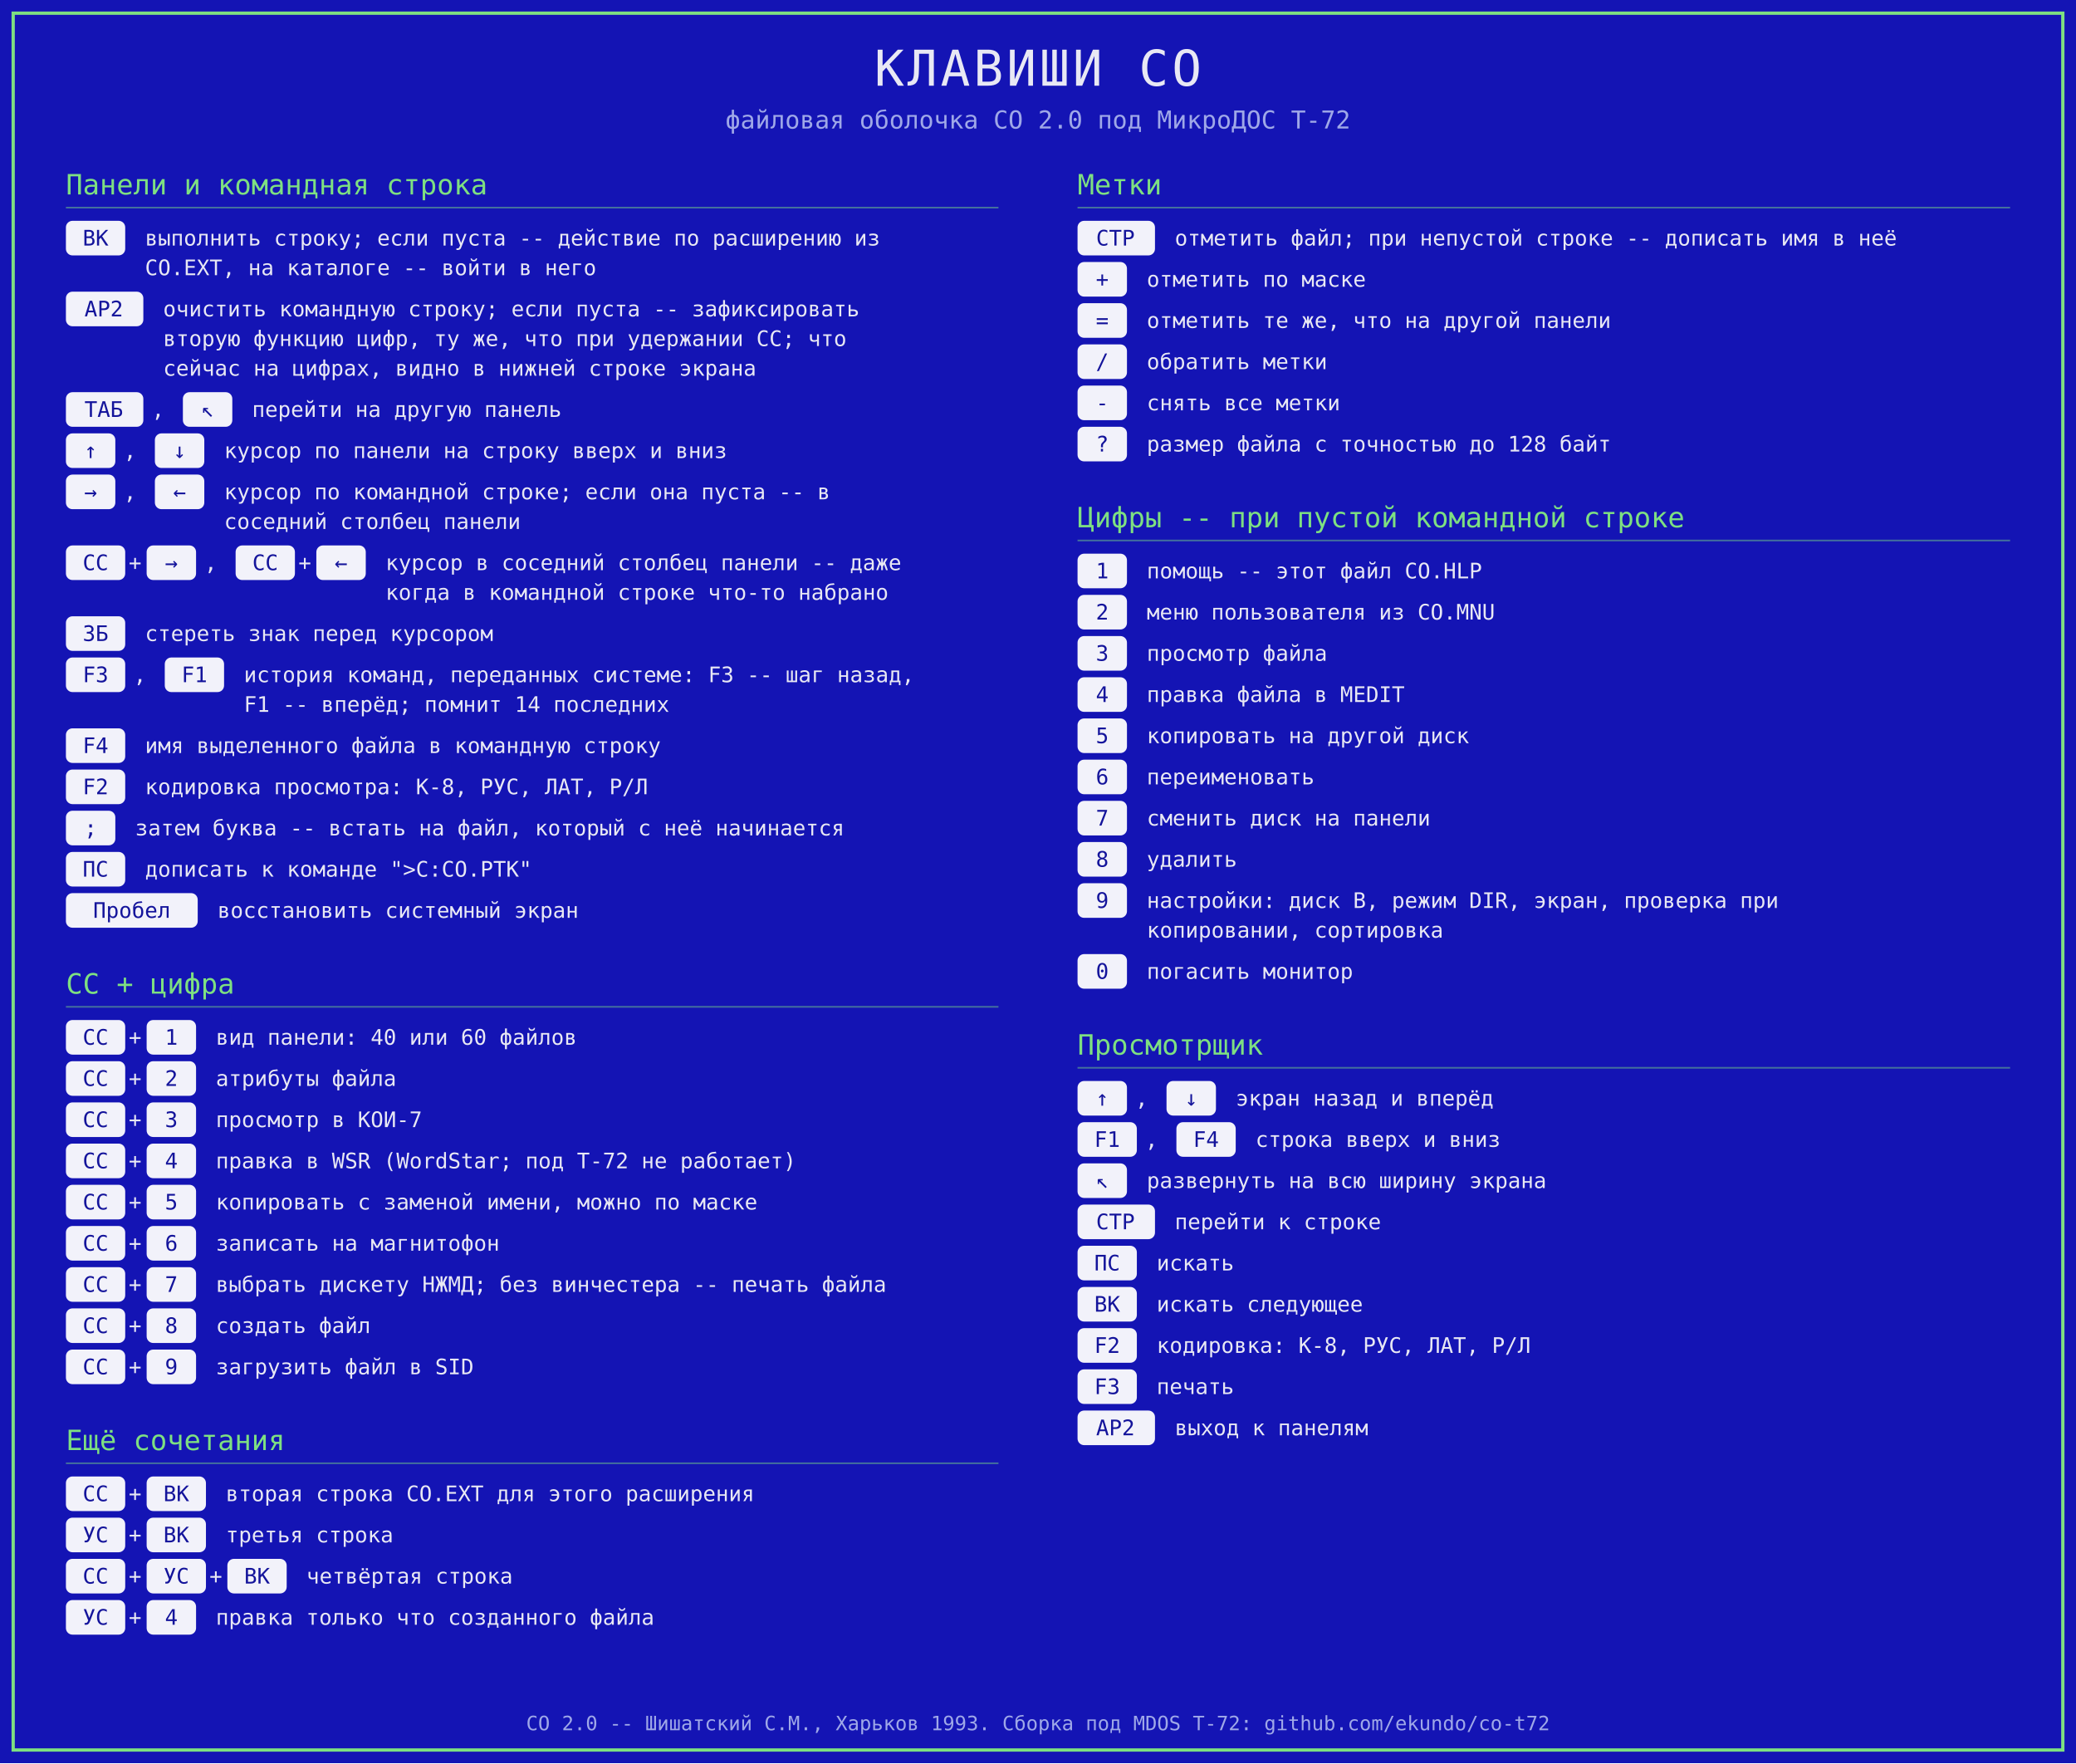
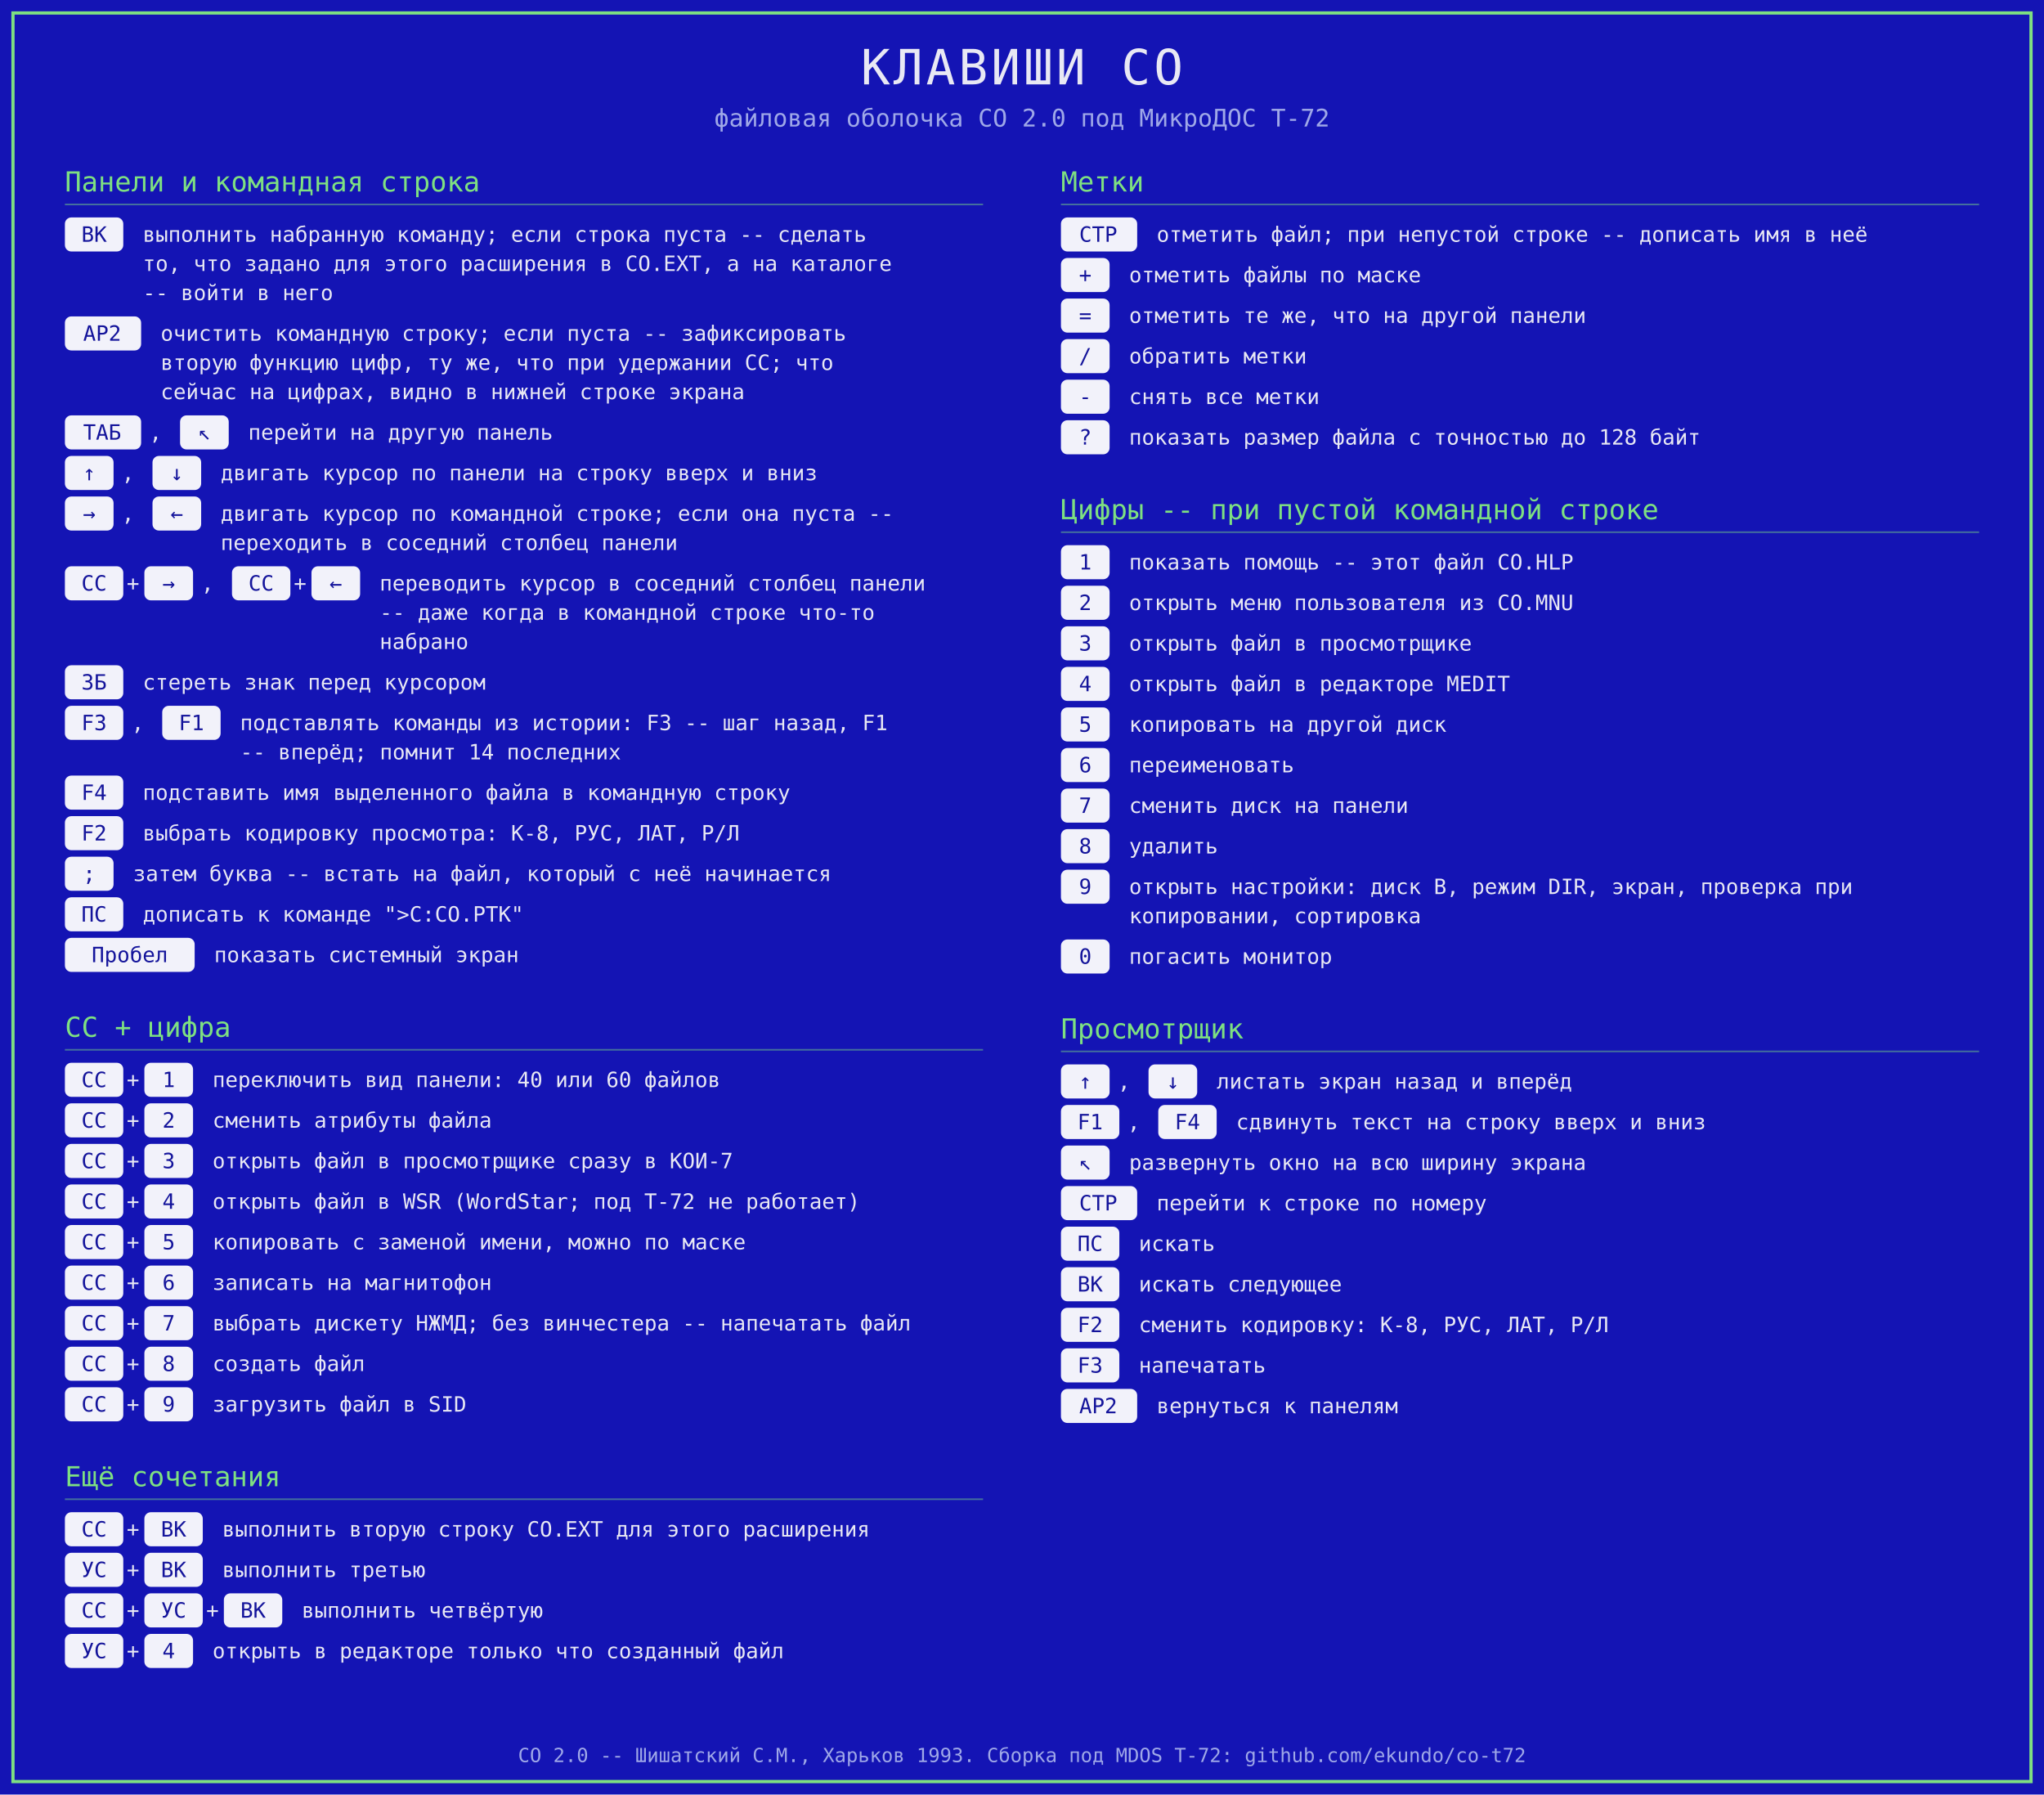
- <svg xmlns="http://www.w3.org/2000/svg" viewBox="0 0 1260 1070" width="1260" height="1070" font-family="Menlo, Consolas, &quot;DejaVu Sans Mono&quot;, monospace">
-   <rect width="1260" height="1070" fill="#1414b4" />
-   <rect x="8" y="8" width="1244" height="1054" fill="none" stroke="#7ee081" stroke-width="2" />
+ <svg xmlns="http://www.w3.org/2000/svg" viewBox="0 0 1260 1106" width="1260" height="1106" font-family="Menlo, Consolas, &quot;DejaVu Sans Mono&quot;, monospace">
+   <rect width="1260" height="1106" fill="#1414b4" />
+   <rect x="8" y="8" width="1244" height="1090" fill="none" stroke="#7ee081" stroke-width="2" />
  <text x="630" y="52" fill="#e8e8f4" font-size="30" text-anchor="middle" letter-spacing="2">КЛАВИШИ CO</text>
  <text x="630" y="78" fill="#9fa8e8" font-size="15" text-anchor="middle">файловая оболочка CO 2.0 под МикроДОС T-72</text>
  <text x="40" y="118" fill="#7ee081" font-size="17">Панели и командная строка</text>
  <line x1="40" y1="126" x2="606" y2="126" stroke="#7ee081" stroke-width="1" opacity="0.45" />
  <rect x="40" y="134" width="36" height="21" rx="4" fill="#f2f2fa" />
  <text x="58" y="149" fill="#14149b" font-size="13" text-anchor="middle">ВК</text>
-   <text x="88" y="149" fill="#e8e8f4" font-size="13">выполнить строку; если пуста -- действие по расширению из</text>
-   <text x="88" y="167" fill="#e8e8f4" font-size="13">CO.EXT, на каталоге -- войти в него</text>
-   <rect x="40" y="177" width="47" height="21" rx="4" fill="#f2f2fa" />
-   <text x="63" y="192" fill="#14149b" font-size="13" text-anchor="middle">АР2</text>
-   <text x="99" y="192" fill="#e8e8f4" font-size="13">очистить командную строку; если пуста -- зафиксировать</text>
-   <text x="99" y="210" fill="#e8e8f4" font-size="13">вторую функцию цифр, ту же, что при удержании СС; что</text>
-   <text x="99" y="228" fill="#e8e8f4" font-size="13">сейчас на цифрах, видно в нижней строке экрана</text>
-   <rect x="40" y="238" width="47" height="21" rx="4" fill="#f2f2fa" />
-   <text x="63" y="253" fill="#14149b" font-size="13" text-anchor="middle">ТАБ</text>
-   <text x="92" y="253" fill="#e8e8f4" font-size="13">,</text>
-   <rect x="111" y="238" width="30" height="21" rx="4" fill="#f2f2fa" />
-   <text x="126" y="253" fill="#14149b" font-size="13" text-anchor="middle">↖</text>
-   <text x="153" y="253" fill="#e8e8f4" font-size="13">перейти на другую панель</text>
-   <rect x="40" y="263" width="30" height="21" rx="4" fill="#f2f2fa" />
-   <text x="55" y="278" fill="#14149b" font-size="13" text-anchor="middle">↑</text>
-   <text x="75" y="278" fill="#e8e8f4" font-size="13">,</text>
-   <rect x="94" y="263" width="30" height="21" rx="4" fill="#f2f2fa" />
-   <text x="109" y="278" fill="#14149b" font-size="13" text-anchor="middle">↓</text>
-   <text x="136" y="278" fill="#e8e8f4" font-size="13">курсор по панели на строку вверх и вниз</text>
-   <rect x="40" y="288" width="30" height="21" rx="4" fill="#f2f2fa" />
-   <text x="55" y="303" fill="#14149b" font-size="13" text-anchor="middle">→</text>
-   <text x="75" y="303" fill="#e8e8f4" font-size="13">,</text>
-   <rect x="94" y="288" width="30" height="21" rx="4" fill="#f2f2fa" />
-   <text x="109" y="303" fill="#14149b" font-size="13" text-anchor="middle">←</text>
-   <text x="136" y="303" fill="#e8e8f4" font-size="13">курсор по командной строке; если она пуста -- в</text>
-   <text x="136" y="321" fill="#e8e8f4" font-size="13">соседний столбец панели</text>
-   <rect x="40" y="331" width="36" height="21" rx="4" fill="#f2f2fa" />
-   <text x="58" y="346" fill="#14149b" font-size="13" text-anchor="middle">СС</text>
-   <text x="82" y="346" fill="#e8e8f4" font-size="13" text-anchor="middle">+</text>
-   <rect x="89" y="331" width="30" height="21" rx="4" fill="#f2f2fa" />
-   <text x="104" y="346" fill="#14149b" font-size="13" text-anchor="middle">→</text>
-   <text x="124" y="346" fill="#e8e8f4" font-size="13">,</text>
-   <rect x="143" y="331" width="36" height="21" rx="4" fill="#f2f2fa" />
-   <text x="161" y="346" fill="#14149b" font-size="13" text-anchor="middle">СС</text>
-   <text x="185" y="346" fill="#e8e8f4" font-size="13" text-anchor="middle">+</text>
-   <rect x="192" y="331" width="30" height="21" rx="4" fill="#f2f2fa" />
-   <text x="207" y="346" fill="#14149b" font-size="13" text-anchor="middle">←</text>
-   <text x="234" y="346" fill="#e8e8f4" font-size="13">курсор в соседний столбец панели -- даже</text>
-   <text x="234" y="364" fill="#e8e8f4" font-size="13">когда в командной строке что-то набрано</text>
-   <rect x="40" y="374" width="36" height="21" rx="4" fill="#f2f2fa" />
-   <text x="58" y="389" fill="#14149b" font-size="13" text-anchor="middle">ЗБ</text>
-   <text x="88" y="389" fill="#e8e8f4" font-size="13">стереть знак перед курсором</text>
-   <rect x="40" y="399" width="36" height="21" rx="4" fill="#f2f2fa" />
-   <text x="58" y="414" fill="#14149b" font-size="13" text-anchor="middle">F3</text>
-   <text x="81" y="414" fill="#e8e8f4" font-size="13">,</text>
-   <rect x="100" y="399" width="36" height="21" rx="4" fill="#f2f2fa" />
-   <text x="118" y="414" fill="#14149b" font-size="13" text-anchor="middle">F1</text>
-   <text x="148" y="414" fill="#e8e8f4" font-size="13">история команд, переданных системе: F3 -- шаг назад,</text>
-   <text x="148" y="432" fill="#e8e8f4" font-size="13">F1 -- вперёд; помнит 14 последних</text>
-   <rect x="40" y="442" width="36" height="21" rx="4" fill="#f2f2fa" />
-   <text x="58" y="457" fill="#14149b" font-size="13" text-anchor="middle">F4</text>
-   <text x="88" y="457" fill="#e8e8f4" font-size="13">имя выделенного файла в командную строку</text>
-   <rect x="40" y="467" width="36" height="21" rx="4" fill="#f2f2fa" />
-   <text x="58" y="482" fill="#14149b" font-size="13" text-anchor="middle">F2</text>
-   <text x="88" y="482" fill="#e8e8f4" font-size="13">кодировка просмотра: К-8, РУС, ЛАТ, Р/Л</text>
-   <rect x="40" y="492" width="30" height="21" rx="4" fill="#f2f2fa" />
-   <text x="55" y="507" fill="#14149b" font-size="13" text-anchor="middle">;</text>
-   <text x="82" y="507" fill="#e8e8f4" font-size="13">затем буква -- встать на файл, который с неё начинается</text>
-   <rect x="40" y="517" width="36" height="21" rx="4" fill="#f2f2fa" />
-   <text x="58" y="532" fill="#14149b" font-size="13" text-anchor="middle">ПС</text>
-   <text x="88" y="532" fill="#e8e8f4" font-size="13">дописать к команде "&gt;C:CO.PTK"</text>
-   <rect x="40" y="542" width="80" height="21" rx="4" fill="#f2f2fa" />
-   <text x="80" y="557" fill="#14149b" font-size="13" text-anchor="middle">Пробел</text>
-   <text x="132" y="557" fill="#e8e8f4" font-size="13">восстановить системный экран</text>
-   <text x="40" y="603" fill="#7ee081" font-size="17">СС + цифра</text>
-   <line x1="40" y1="611" x2="606" y2="611" stroke="#7ee081" stroke-width="1" opacity="0.45" />
-   <rect x="40" y="619" width="36" height="21" rx="4" fill="#f2f2fa" />
-   <text x="58" y="634" fill="#14149b" font-size="13" text-anchor="middle">СС</text>
-   <text x="82" y="634" fill="#e8e8f4" font-size="13" text-anchor="middle">+</text>
-   <rect x="89" y="619" width="30" height="21" rx="4" fill="#f2f2fa" />
-   <text x="104" y="634" fill="#14149b" font-size="13" text-anchor="middle">1</text>
-   <text x="131" y="634" fill="#e8e8f4" font-size="13">вид панели: 40 или 60 файлов</text>
-   <rect x="40" y="644" width="36" height="21" rx="4" fill="#f2f2fa" />
-   <text x="58" y="659" fill="#14149b" font-size="13" text-anchor="middle">СС</text>
-   <text x="82" y="659" fill="#e8e8f4" font-size="13" text-anchor="middle">+</text>
-   <rect x="89" y="644" width="30" height="21" rx="4" fill="#f2f2fa" />
-   <text x="104" y="659" fill="#14149b" font-size="13" text-anchor="middle">2</text>
-   <text x="131" y="659" fill="#e8e8f4" font-size="13">атрибуты файла</text>
-   <rect x="40" y="669" width="36" height="21" rx="4" fill="#f2f2fa" />
-   <text x="58" y="684" fill="#14149b" font-size="13" text-anchor="middle">СС</text>
-   <text x="82" y="684" fill="#e8e8f4" font-size="13" text-anchor="middle">+</text>
-   <rect x="89" y="669" width="30" height="21" rx="4" fill="#f2f2fa" />
-   <text x="104" y="684" fill="#14149b" font-size="13" text-anchor="middle">3</text>
-   <text x="131" y="684" fill="#e8e8f4" font-size="13">просмотр в КОИ-7</text>
-   <rect x="40" y="694" width="36" height="21" rx="4" fill="#f2f2fa" />
-   <text x="58" y="709" fill="#14149b" font-size="13" text-anchor="middle">СС</text>
-   <text x="82" y="709" fill="#e8e8f4" font-size="13" text-anchor="middle">+</text>
-   <rect x="89" y="694" width="30" height="21" rx="4" fill="#f2f2fa" />
-   <text x="104" y="709" fill="#14149b" font-size="13" text-anchor="middle">4</text>
-   <text x="131" y="709" fill="#e8e8f4" font-size="13">правка в WSR (WordStar; под T-72 не работает)</text>
-   <rect x="40" y="719" width="36" height="21" rx="4" fill="#f2f2fa" />
-   <text x="58" y="734" fill="#14149b" font-size="13" text-anchor="middle">СС</text>
-   <text x="82" y="734" fill="#e8e8f4" font-size="13" text-anchor="middle">+</text>
-   <rect x="89" y="719" width="30" height="21" rx="4" fill="#f2f2fa" />
-   <text x="104" y="734" fill="#14149b" font-size="13" text-anchor="middle">5</text>
-   <text x="131" y="734" fill="#e8e8f4" font-size="13">копировать с заменой имени, можно по маске</text>
-   <rect x="40" y="744" width="36" height="21" rx="4" fill="#f2f2fa" />
-   <text x="58" y="759" fill="#14149b" font-size="13" text-anchor="middle">СС</text>
-   <text x="82" y="759" fill="#e8e8f4" font-size="13" text-anchor="middle">+</text>
-   <rect x="89" y="744" width="30" height="21" rx="4" fill="#f2f2fa" />
-   <text x="104" y="759" fill="#14149b" font-size="13" text-anchor="middle">6</text>
-   <text x="131" y="759" fill="#e8e8f4" font-size="13">записать на магнитофон</text>
-   <rect x="40" y="769" width="36" height="21" rx="4" fill="#f2f2fa" />
-   <text x="58" y="784" fill="#14149b" font-size="13" text-anchor="middle">СС</text>
-   <text x="82" y="784" fill="#e8e8f4" font-size="13" text-anchor="middle">+</text>
-   <rect x="89" y="769" width="30" height="21" rx="4" fill="#f2f2fa" />
-   <text x="104" y="784" fill="#14149b" font-size="13" text-anchor="middle">7</text>
-   <text x="131" y="784" fill="#e8e8f4" font-size="13">выбрать дискету НЖМД; без винчестера -- печать файла</text>
-   <rect x="40" y="794" width="36" height="21" rx="4" fill="#f2f2fa" />
-   <text x="58" y="809" fill="#14149b" font-size="13" text-anchor="middle">СС</text>
-   <text x="82" y="809" fill="#e8e8f4" font-size="13" text-anchor="middle">+</text>
-   <rect x="89" y="794" width="30" height="21" rx="4" fill="#f2f2fa" />
-   <text x="104" y="809" fill="#14149b" font-size="13" text-anchor="middle">8</text>
-   <text x="131" y="809" fill="#e8e8f4" font-size="13">создать файл</text>
-   <rect x="40" y="819" width="36" height="21" rx="4" fill="#f2f2fa" />
-   <text x="58" y="834" fill="#14149b" font-size="13" text-anchor="middle">СС</text>
-   <text x="82" y="834" fill="#e8e8f4" font-size="13" text-anchor="middle">+</text>
-   <rect x="89" y="819" width="30" height="21" rx="4" fill="#f2f2fa" />
-   <text x="104" y="834" fill="#14149b" font-size="13" text-anchor="middle">9</text>
-   <text x="131" y="834" fill="#e8e8f4" font-size="13">загрузить файл в SID</text>
-   <text x="40" y="880" fill="#7ee081" font-size="17">Ещё сочетания</text>
-   <line x1="40" y1="888" x2="606" y2="888" stroke="#7ee081" stroke-width="1" opacity="0.45" />
-   <rect x="40" y="896" width="36" height="21" rx="4" fill="#f2f2fa" />
-   <text x="58" y="911" fill="#14149b" font-size="13" text-anchor="middle">СС</text>
-   <text x="82" y="911" fill="#e8e8f4" font-size="13" text-anchor="middle">+</text>
-   <rect x="89" y="896" width="36" height="21" rx="4" fill="#f2f2fa" />
-   <text x="107" y="911" fill="#14149b" font-size="13" text-anchor="middle">ВК</text>
-   <text x="137" y="911" fill="#e8e8f4" font-size="13">вторая строка CO.EXT для этого расширения</text>
-   <rect x="40" y="921" width="36" height="21" rx="4" fill="#f2f2fa" />
-   <text x="58" y="936" fill="#14149b" font-size="13" text-anchor="middle">УС</text>
-   <text x="82" y="936" fill="#e8e8f4" font-size="13" text-anchor="middle">+</text>
-   <rect x="89" y="921" width="36" height="21" rx="4" fill="#f2f2fa" />
-   <text x="107" y="936" fill="#14149b" font-size="13" text-anchor="middle">ВК</text>
-   <text x="137" y="936" fill="#e8e8f4" font-size="13">третья строка</text>
-   <rect x="40" y="946" width="36" height="21" rx="4" fill="#f2f2fa" />
-   <text x="58" y="961" fill="#14149b" font-size="13" text-anchor="middle">СС</text>
-   <text x="82" y="961" fill="#e8e8f4" font-size="13" text-anchor="middle">+</text>
-   <rect x="89" y="946" width="36" height="21" rx="4" fill="#f2f2fa" />
-   <text x="107" y="961" fill="#14149b" font-size="13" text-anchor="middle">УС</text>
-   <text x="131" y="961" fill="#e8e8f4" font-size="13" text-anchor="middle">+</text>
-   <rect x="138" y="946" width="36" height="21" rx="4" fill="#f2f2fa" />
-   <text x="156" y="961" fill="#14149b" font-size="13" text-anchor="middle">ВК</text>
-   <text x="186" y="961" fill="#e8e8f4" font-size="13">четвёртая строка</text>
-   <rect x="40" y="971" width="36" height="21" rx="4" fill="#f2f2fa" />
-   <text x="58" y="986" fill="#14149b" font-size="13" text-anchor="middle">УС</text>
-   <text x="82" y="986" fill="#e8e8f4" font-size="13" text-anchor="middle">+</text>
-   <rect x="89" y="971" width="30" height="21" rx="4" fill="#f2f2fa" />
-   <text x="104" y="986" fill="#14149b" font-size="13" text-anchor="middle">4</text>
-   <text x="131" y="986" fill="#e8e8f4" font-size="13">правка только что созданного файла</text>
+   <text x="88" y="149" fill="#e8e8f4" font-size="13">выполнить набранную команду; если строка пуста -- сделать</text>
+   <text x="88" y="167" fill="#e8e8f4" font-size="13">то, что задано для этого расширения в CO.EXT, а на каталоге</text>
+   <text x="88" y="185" fill="#e8e8f4" font-size="13">-- войти в него</text>
+   <rect x="40" y="195" width="47" height="21" rx="4" fill="#f2f2fa" />
+   <text x="63" y="210" fill="#14149b" font-size="13" text-anchor="middle">АР2</text>
+   <text x="99" y="210" fill="#e8e8f4" font-size="13">очистить командную строку; если пуста -- зафиксировать</text>
+   <text x="99" y="228" fill="#e8e8f4" font-size="13">вторую функцию цифр, ту же, что при удержании СС; что</text>
+   <text x="99" y="246" fill="#e8e8f4" font-size="13">сейчас на цифрах, видно в нижней строке экрана</text>
+   <rect x="40" y="256" width="47" height="21" rx="4" fill="#f2f2fa" />
+   <text x="63" y="271" fill="#14149b" font-size="13" text-anchor="middle">ТАБ</text>
+   <text x="92" y="271" fill="#e8e8f4" font-size="13">,</text>
+   <rect x="111" y="256" width="30" height="21" rx="4" fill="#f2f2fa" />
+   <text x="126" y="271" fill="#14149b" font-size="13" text-anchor="middle">↖</text>
+   <text x="153" y="271" fill="#e8e8f4" font-size="13">перейти на другую панель</text>
+   <rect x="40" y="281" width="30" height="21" rx="4" fill="#f2f2fa" />
+   <text x="55" y="296" fill="#14149b" font-size="13" text-anchor="middle">↑</text>
+   <text x="75" y="296" fill="#e8e8f4" font-size="13">,</text>
+   <rect x="94" y="281" width="30" height="21" rx="4" fill="#f2f2fa" />
+   <text x="109" y="296" fill="#14149b" font-size="13" text-anchor="middle">↓</text>
+   <text x="136" y="296" fill="#e8e8f4" font-size="13">двигать курсор по панели на строку вверх и вниз</text>
+   <rect x="40" y="306" width="30" height="21" rx="4" fill="#f2f2fa" />
+   <text x="55" y="321" fill="#14149b" font-size="13" text-anchor="middle">→</text>
+   <text x="75" y="321" fill="#e8e8f4" font-size="13">,</text>
+   <rect x="94" y="306" width="30" height="21" rx="4" fill="#f2f2fa" />
+   <text x="109" y="321" fill="#14149b" font-size="13" text-anchor="middle">←</text>
+   <text x="136" y="321" fill="#e8e8f4" font-size="13">двигать курсор по командной строке; если она пуста --</text>
+   <text x="136" y="339" fill="#e8e8f4" font-size="13">переходить в соседний столбец панели</text>
+   <rect x="40" y="349" width="36" height="21" rx="4" fill="#f2f2fa" />
+   <text x="58" y="364" fill="#14149b" font-size="13" text-anchor="middle">СС</text>
+   <text x="82" y="364" fill="#e8e8f4" font-size="13" text-anchor="middle">+</text>
+   <rect x="89" y="349" width="30" height="21" rx="4" fill="#f2f2fa" />
+   <text x="104" y="364" fill="#14149b" font-size="13" text-anchor="middle">→</text>
+   <text x="124" y="364" fill="#e8e8f4" font-size="13">,</text>
+   <rect x="143" y="349" width="36" height="21" rx="4" fill="#f2f2fa" />
+   <text x="161" y="364" fill="#14149b" font-size="13" text-anchor="middle">СС</text>
+   <text x="185" y="364" fill="#e8e8f4" font-size="13" text-anchor="middle">+</text>
+   <rect x="192" y="349" width="30" height="21" rx="4" fill="#f2f2fa" />
+   <text x="207" y="364" fill="#14149b" font-size="13" text-anchor="middle">←</text>
+   <text x="234" y="364" fill="#e8e8f4" font-size="13">переводить курсор в соседний столбец панели</text>
+   <text x="234" y="382" fill="#e8e8f4" font-size="13">-- даже когда в командной строке что-то</text>
+   <text x="234" y="400" fill="#e8e8f4" font-size="13">набрано</text>
+   <rect x="40" y="410" width="36" height="21" rx="4" fill="#f2f2fa" />
+   <text x="58" y="425" fill="#14149b" font-size="13" text-anchor="middle">ЗБ</text>
+   <text x="88" y="425" fill="#e8e8f4" font-size="13">стереть знак перед курсором</text>
+   <rect x="40" y="435" width="36" height="21" rx="4" fill="#f2f2fa" />
+   <text x="58" y="450" fill="#14149b" font-size="13" text-anchor="middle">F3</text>
+   <text x="81" y="450" fill="#e8e8f4" font-size="13">,</text>
+   <rect x="100" y="435" width="36" height="21" rx="4" fill="#f2f2fa" />
+   <text x="118" y="450" fill="#14149b" font-size="13" text-anchor="middle">F1</text>
+   <text x="148" y="450" fill="#e8e8f4" font-size="13">подставлять команды из истории: F3 -- шаг назад, F1</text>
+   <text x="148" y="468" fill="#e8e8f4" font-size="13">-- вперёд; помнит 14 последних</text>
+   <rect x="40" y="478" width="36" height="21" rx="4" fill="#f2f2fa" />
+   <text x="58" y="493" fill="#14149b" font-size="13" text-anchor="middle">F4</text>
+   <text x="88" y="493" fill="#e8e8f4" font-size="13">подставить имя выделенного файла в командную строку</text>
+   <rect x="40" y="503" width="36" height="21" rx="4" fill="#f2f2fa" />
+   <text x="58" y="518" fill="#14149b" font-size="13" text-anchor="middle">F2</text>
+   <text x="88" y="518" fill="#e8e8f4" font-size="13">выбрать кодировку просмотра: К-8, РУС, ЛАТ, Р/Л</text>
+   <rect x="40" y="528" width="30" height="21" rx="4" fill="#f2f2fa" />
+   <text x="55" y="543" fill="#14149b" font-size="13" text-anchor="middle">;</text>
+   <text x="82" y="543" fill="#e8e8f4" font-size="13">затем буква -- встать на файл, который с неё начинается</text>
+   <rect x="40" y="553" width="36" height="21" rx="4" fill="#f2f2fa" />
+   <text x="58" y="568" fill="#14149b" font-size="13" text-anchor="middle">ПС</text>
+   <text x="88" y="568" fill="#e8e8f4" font-size="13">дописать к команде "&gt;C:CO.PTK"</text>
+   <rect x="40" y="578" width="80" height="21" rx="4" fill="#f2f2fa" />
+   <text x="80" y="593" fill="#14149b" font-size="13" text-anchor="middle">Пробел</text>
+   <text x="132" y="593" fill="#e8e8f4" font-size="13">показать системный экран</text>
+   <text x="40" y="639" fill="#7ee081" font-size="17">СС + цифра</text>
+   <line x1="40" y1="647" x2="606" y2="647" stroke="#7ee081" stroke-width="1" opacity="0.45" />
+   <rect x="40" y="655" width="36" height="21" rx="4" fill="#f2f2fa" />
+   <text x="58" y="670" fill="#14149b" font-size="13" text-anchor="middle">СС</text>
+   <text x="82" y="670" fill="#e8e8f4" font-size="13" text-anchor="middle">+</text>
+   <rect x="89" y="655" width="30" height="21" rx="4" fill="#f2f2fa" />
+   <text x="104" y="670" fill="#14149b" font-size="13" text-anchor="middle">1</text>
+   <text x="131" y="670" fill="#e8e8f4" font-size="13">переключить вид панели: 40 или 60 файлов</text>
+   <rect x="40" y="680" width="36" height="21" rx="4" fill="#f2f2fa" />
+   <text x="58" y="695" fill="#14149b" font-size="13" text-anchor="middle">СС</text>
+   <text x="82" y="695" fill="#e8e8f4" font-size="13" text-anchor="middle">+</text>
+   <rect x="89" y="680" width="30" height="21" rx="4" fill="#f2f2fa" />
+   <text x="104" y="695" fill="#14149b" font-size="13" text-anchor="middle">2</text>
+   <text x="131" y="695" fill="#e8e8f4" font-size="13">сменить атрибуты файла</text>
+   <rect x="40" y="705" width="36" height="21" rx="4" fill="#f2f2fa" />
+   <text x="58" y="720" fill="#14149b" font-size="13" text-anchor="middle">СС</text>
+   <text x="82" y="720" fill="#e8e8f4" font-size="13" text-anchor="middle">+</text>
+   <rect x="89" y="705" width="30" height="21" rx="4" fill="#f2f2fa" />
+   <text x="104" y="720" fill="#14149b" font-size="13" text-anchor="middle">3</text>
+   <text x="131" y="720" fill="#e8e8f4" font-size="13">открыть файл в просмотрщике сразу в КОИ-7</text>
+   <rect x="40" y="730" width="36" height="21" rx="4" fill="#f2f2fa" />
+   <text x="58" y="745" fill="#14149b" font-size="13" text-anchor="middle">СС</text>
+   <text x="82" y="745" fill="#e8e8f4" font-size="13" text-anchor="middle">+</text>
+   <rect x="89" y="730" width="30" height="21" rx="4" fill="#f2f2fa" />
+   <text x="104" y="745" fill="#14149b" font-size="13" text-anchor="middle">4</text>
+   <text x="131" y="745" fill="#e8e8f4" font-size="13">открыть файл в WSR (WordStar; под T-72 не работает)</text>
+   <rect x="40" y="755" width="36" height="21" rx="4" fill="#f2f2fa" />
+   <text x="58" y="770" fill="#14149b" font-size="13" text-anchor="middle">СС</text>
+   <text x="82" y="770" fill="#e8e8f4" font-size="13" text-anchor="middle">+</text>
+   <rect x="89" y="755" width="30" height="21" rx="4" fill="#f2f2fa" />
+   <text x="104" y="770" fill="#14149b" font-size="13" text-anchor="middle">5</text>
+   <text x="131" y="770" fill="#e8e8f4" font-size="13">копировать с заменой имени, можно по маске</text>
+   <rect x="40" y="780" width="36" height="21" rx="4" fill="#f2f2fa" />
+   <text x="58" y="795" fill="#14149b" font-size="13" text-anchor="middle">СС</text>
+   <text x="82" y="795" fill="#e8e8f4" font-size="13" text-anchor="middle">+</text>
+   <rect x="89" y="780" width="30" height="21" rx="4" fill="#f2f2fa" />
+   <text x="104" y="795" fill="#14149b" font-size="13" text-anchor="middle">6</text>
+   <text x="131" y="795" fill="#e8e8f4" font-size="13">записать на магнитофон</text>
+   <rect x="40" y="805" width="36" height="21" rx="4" fill="#f2f2fa" />
+   <text x="58" y="820" fill="#14149b" font-size="13" text-anchor="middle">СС</text>
+   <text x="82" y="820" fill="#e8e8f4" font-size="13" text-anchor="middle">+</text>
+   <rect x="89" y="805" width="30" height="21" rx="4" fill="#f2f2fa" />
+   <text x="104" y="820" fill="#14149b" font-size="13" text-anchor="middle">7</text>
+   <text x="131" y="820" fill="#e8e8f4" font-size="13">выбрать дискету НЖМД; без винчестера -- напечатать файл</text>
+   <rect x="40" y="830" width="36" height="21" rx="4" fill="#f2f2fa" />
+   <text x="58" y="845" fill="#14149b" font-size="13" text-anchor="middle">СС</text>
+   <text x="82" y="845" fill="#e8e8f4" font-size="13" text-anchor="middle">+</text>
+   <rect x="89" y="830" width="30" height="21" rx="4" fill="#f2f2fa" />
+   <text x="104" y="845" fill="#14149b" font-size="13" text-anchor="middle">8</text>
+   <text x="131" y="845" fill="#e8e8f4" font-size="13">создать файл</text>
+   <rect x="40" y="855" width="36" height="21" rx="4" fill="#f2f2fa" />
+   <text x="58" y="870" fill="#14149b" font-size="13" text-anchor="middle">СС</text>
+   <text x="82" y="870" fill="#e8e8f4" font-size="13" text-anchor="middle">+</text>
+   <rect x="89" y="855" width="30" height="21" rx="4" fill="#f2f2fa" />
+   <text x="104" y="870" fill="#14149b" font-size="13" text-anchor="middle">9</text>
+   <text x="131" y="870" fill="#e8e8f4" font-size="13">загрузить файл в SID</text>
+   <text x="40" y="916" fill="#7ee081" font-size="17">Ещё сочетания</text>
+   <line x1="40" y1="924" x2="606" y2="924" stroke="#7ee081" stroke-width="1" opacity="0.45" />
+   <rect x="40" y="932" width="36" height="21" rx="4" fill="#f2f2fa" />
+   <text x="58" y="947" fill="#14149b" font-size="13" text-anchor="middle">СС</text>
+   <text x="82" y="947" fill="#e8e8f4" font-size="13" text-anchor="middle">+</text>
+   <rect x="89" y="932" width="36" height="21" rx="4" fill="#f2f2fa" />
+   <text x="107" y="947" fill="#14149b" font-size="13" text-anchor="middle">ВК</text>
+   <text x="137" y="947" fill="#e8e8f4" font-size="13">выполнить вторую строку CO.EXT для этого расширения</text>
+   <rect x="40" y="957" width="36" height="21" rx="4" fill="#f2f2fa" />
+   <text x="58" y="972" fill="#14149b" font-size="13" text-anchor="middle">УС</text>
+   <text x="82" y="972" fill="#e8e8f4" font-size="13" text-anchor="middle">+</text>
+   <rect x="89" y="957" width="36" height="21" rx="4" fill="#f2f2fa" />
+   <text x="107" y="972" fill="#14149b" font-size="13" text-anchor="middle">ВК</text>
+   <text x="137" y="972" fill="#e8e8f4" font-size="13">выполнить третью</text>
+   <rect x="40" y="982" width="36" height="21" rx="4" fill="#f2f2fa" />
+   <text x="58" y="997" fill="#14149b" font-size="13" text-anchor="middle">СС</text>
+   <text x="82" y="997" fill="#e8e8f4" font-size="13" text-anchor="middle">+</text>
+   <rect x="89" y="982" width="36" height="21" rx="4" fill="#f2f2fa" />
+   <text x="107" y="997" fill="#14149b" font-size="13" text-anchor="middle">УС</text>
+   <text x="131" y="997" fill="#e8e8f4" font-size="13" text-anchor="middle">+</text>
+   <rect x="138" y="982" width="36" height="21" rx="4" fill="#f2f2fa" />
+   <text x="156" y="997" fill="#14149b" font-size="13" text-anchor="middle">ВК</text>
+   <text x="186" y="997" fill="#e8e8f4" font-size="13">выполнить четвёртую</text>
+   <rect x="40" y="1007" width="36" height="21" rx="4" fill="#f2f2fa" />
+   <text x="58" y="1022" fill="#14149b" font-size="13" text-anchor="middle">УС</text>
+   <text x="82" y="1022" fill="#e8e8f4" font-size="13" text-anchor="middle">+</text>
+   <rect x="89" y="1007" width="30" height="21" rx="4" fill="#f2f2fa" />
+   <text x="104" y="1022" fill="#14149b" font-size="13" text-anchor="middle">4</text>
+   <text x="131" y="1022" fill="#e8e8f4" font-size="13">открыть в редакторе только что созданный файл</text>
  <text x="654" y="118" fill="#7ee081" font-size="17">Метки</text>
  <line x1="654" y1="126" x2="1220" y2="126" stroke="#7ee081" stroke-width="1" opacity="0.45" />
  <rect x="654" y="134" width="47" height="21" rx="4" fill="#f2f2fa" />
  <text x="677" y="149" fill="#14149b" font-size="13" text-anchor="middle">СТР</text>
  <text x="713" y="149" fill="#e8e8f4" font-size="13">отметить файл; при непустой строке -- дописать имя в неё</text>
  <rect x="654" y="159" width="30" height="21" rx="4" fill="#f2f2fa" />
  <text x="669" y="174" fill="#14149b" font-size="13" text-anchor="middle">+</text>
-   <text x="696" y="174" fill="#e8e8f4" font-size="13">отметить по маске</text>
+   <text x="696" y="174" fill="#e8e8f4" font-size="13">отметить файлы по маске</text>
  <rect x="654" y="184" width="30" height="21" rx="4" fill="#f2f2fa" />
  <text x="669" y="199" fill="#14149b" font-size="13" text-anchor="middle">=</text>
  <text x="696" y="199" fill="#e8e8f4" font-size="13">отметить те же, что на другой панели</text>
  <rect x="654" y="209" width="30" height="21" rx="4" fill="#f2f2fa" />
  <text x="669" y="224" fill="#14149b" font-size="13" text-anchor="middle">/</text>
  <text x="696" y="224" fill="#e8e8f4" font-size="13">обратить метки</text>
  <rect x="654" y="234" width="30" height="21" rx="4" fill="#f2f2fa" />
  <text x="669" y="249" fill="#14149b" font-size="13" text-anchor="middle">-</text>
  <text x="696" y="249" fill="#e8e8f4" font-size="13">снять все метки</text>
  <rect x="654" y="259" width="30" height="21" rx="4" fill="#f2f2fa" />
  <text x="669" y="274" fill="#14149b" font-size="13" text-anchor="middle">?</text>
-   <text x="696" y="274" fill="#e8e8f4" font-size="13">размер файла с точностью до 128 байт</text>
+   <text x="696" y="274" fill="#e8e8f4" font-size="13">показать размер файла с точностью до 128 байт</text>
  <text x="654" y="320" fill="#7ee081" font-size="17">Цифры -- при пустой командной строке</text>
  <line x1="654" y1="328" x2="1220" y2="328" stroke="#7ee081" stroke-width="1" opacity="0.45" />
  <rect x="654" y="336" width="30" height="21" rx="4" fill="#f2f2fa" />
  <text x="669" y="351" fill="#14149b" font-size="13" text-anchor="middle">1</text>
-   <text x="696" y="351" fill="#e8e8f4" font-size="13">помощь -- этот файл CO.HLP</text>
+   <text x="696" y="351" fill="#e8e8f4" font-size="13">показать помощь -- этот файл CO.HLP</text>
  <rect x="654" y="361" width="30" height="21" rx="4" fill="#f2f2fa" />
  <text x="669" y="376" fill="#14149b" font-size="13" text-anchor="middle">2</text>
-   <text x="696" y="376" fill="#e8e8f4" font-size="13">меню пользователя из CO.MNU</text>
+   <text x="696" y="376" fill="#e8e8f4" font-size="13">открыть меню пользователя из CO.MNU</text>
  <rect x="654" y="386" width="30" height="21" rx="4" fill="#f2f2fa" />
  <text x="669" y="401" fill="#14149b" font-size="13" text-anchor="middle">3</text>
-   <text x="696" y="401" fill="#e8e8f4" font-size="13">просмотр файла</text>
+   <text x="696" y="401" fill="#e8e8f4" font-size="13">открыть файл в просмотрщике</text>
  <rect x="654" y="411" width="30" height="21" rx="4" fill="#f2f2fa" />
  <text x="669" y="426" fill="#14149b" font-size="13" text-anchor="middle">4</text>
-   <text x="696" y="426" fill="#e8e8f4" font-size="13">правка файла в MEDIT</text>
+   <text x="696" y="426" fill="#e8e8f4" font-size="13">открыть файл в редакторе MEDIT</text>
  <rect x="654" y="436" width="30" height="21" rx="4" fill="#f2f2fa" />
  <text x="669" y="451" fill="#14149b" font-size="13" text-anchor="middle">5</text>
  <text x="696" y="451" fill="#e8e8f4" font-size="13">копировать на другой диск</text>
  <rect x="654" y="461" width="30" height="21" rx="4" fill="#f2f2fa" />
  <text x="669" y="476" fill="#14149b" font-size="13" text-anchor="middle">6</text>
  <text x="696" y="476" fill="#e8e8f4" font-size="13">переименовать</text>
  <rect x="654" y="486" width="30" height="21" rx="4" fill="#f2f2fa" />
  <text x="669" y="501" fill="#14149b" font-size="13" text-anchor="middle">7</text>
  <text x="696" y="501" fill="#e8e8f4" font-size="13">сменить диск на панели</text>
  <rect x="654" y="511" width="30" height="21" rx="4" fill="#f2f2fa" />
  <text x="669" y="526" fill="#14149b" font-size="13" text-anchor="middle">8</text>
  <text x="696" y="526" fill="#e8e8f4" font-size="13">удалить</text>
  <rect x="654" y="536" width="30" height="21" rx="4" fill="#f2f2fa" />
  <text x="669" y="551" fill="#14149b" font-size="13" text-anchor="middle">9</text>
-   <text x="696" y="551" fill="#e8e8f4" font-size="13">настройки: диск B, режим DIR, экран, проверка при</text>
+   <text x="696" y="551" fill="#e8e8f4" font-size="13">открыть настройки: диск B, режим DIR, экран, проверка при</text>
  <text x="696" y="569" fill="#e8e8f4" font-size="13">копировании, сортировка</text>
  <rect x="654" y="579" width="30" height="21" rx="4" fill="#f2f2fa" />
  <text x="669" y="594" fill="#14149b" font-size="13" text-anchor="middle">0</text>
  <text x="696" y="594" fill="#e8e8f4" font-size="13">погасить монитор</text>
  <text x="654" y="640" fill="#7ee081" font-size="17">Просмотрщик</text>
  <line x1="654" y1="648" x2="1220" y2="648" stroke="#7ee081" stroke-width="1" opacity="0.45" />
  <rect x="654" y="656" width="30" height="21" rx="4" fill="#f2f2fa" />
  <text x="669" y="671" fill="#14149b" font-size="13" text-anchor="middle">↑</text>
  <text x="689" y="671" fill="#e8e8f4" font-size="13">,</text>
  <rect x="708" y="656" width="30" height="21" rx="4" fill="#f2f2fa" />
  <text x="723" y="671" fill="#14149b" font-size="13" text-anchor="middle">↓</text>
-   <text x="750" y="671" fill="#e8e8f4" font-size="13">экран назад и вперёд</text>
+   <text x="750" y="671" fill="#e8e8f4" font-size="13">листать экран назад и вперёд</text>
  <rect x="654" y="681" width="36" height="21" rx="4" fill="#f2f2fa" />
  <text x="672" y="696" fill="#14149b" font-size="13" text-anchor="middle">F1</text>
  <text x="695" y="696" fill="#e8e8f4" font-size="13">,</text>
  <rect x="714" y="681" width="36" height="21" rx="4" fill="#f2f2fa" />
  <text x="732" y="696" fill="#14149b" font-size="13" text-anchor="middle">F4</text>
-   <text x="762" y="696" fill="#e8e8f4" font-size="13">строка вверх и вниз</text>
+   <text x="762" y="696" fill="#e8e8f4" font-size="13">сдвинуть текст на строку вверх и вниз</text>
  <rect x="654" y="706" width="30" height="21" rx="4" fill="#f2f2fa" />
  <text x="669" y="721" fill="#14149b" font-size="13" text-anchor="middle">↖</text>
-   <text x="696" y="721" fill="#e8e8f4" font-size="13">развернуть на всю ширину экрана</text>
+   <text x="696" y="721" fill="#e8e8f4" font-size="13">развернуть окно на всю ширину экрана</text>
  <rect x="654" y="731" width="47" height="21" rx="4" fill="#f2f2fa" />
  <text x="677" y="746" fill="#14149b" font-size="13" text-anchor="middle">СТР</text>
-   <text x="713" y="746" fill="#e8e8f4" font-size="13">перейти к строке</text>
+   <text x="713" y="746" fill="#e8e8f4" font-size="13">перейти к строке по номеру</text>
  <rect x="654" y="756" width="36" height="21" rx="4" fill="#f2f2fa" />
  <text x="672" y="771" fill="#14149b" font-size="13" text-anchor="middle">ПС</text>
  <text x="702" y="771" fill="#e8e8f4" font-size="13">искать</text>
  <rect x="654" y="781" width="36" height="21" rx="4" fill="#f2f2fa" />
  <text x="672" y="796" fill="#14149b" font-size="13" text-anchor="middle">ВК</text>
  <text x="702" y="796" fill="#e8e8f4" font-size="13">искать следующее</text>
  <rect x="654" y="806" width="36" height="21" rx="4" fill="#f2f2fa" />
  <text x="672" y="821" fill="#14149b" font-size="13" text-anchor="middle">F2</text>
-   <text x="702" y="821" fill="#e8e8f4" font-size="13">кодировка: К-8, РУС, ЛАТ, Р/Л</text>
+   <text x="702" y="821" fill="#e8e8f4" font-size="13">сменить кодировку: К-8, РУС, ЛАТ, Р/Л</text>
  <rect x="654" y="831" width="36" height="21" rx="4" fill="#f2f2fa" />
  <text x="672" y="846" fill="#14149b" font-size="13" text-anchor="middle">F3</text>
-   <text x="702" y="846" fill="#e8e8f4" font-size="13">печать</text>
+   <text x="702" y="846" fill="#e8e8f4" font-size="13">напечатать</text>
  <rect x="654" y="856" width="47" height="21" rx="4" fill="#f2f2fa" />
  <text x="677" y="871" fill="#14149b" font-size="13" text-anchor="middle">АР2</text>
-   <text x="713" y="871" fill="#e8e8f4" font-size="13">выход к панелям</text>
-   <text x="630" y="1050" fill="#9fa8e8" font-size="12" text-anchor="middle">CO 2.0 -- Шишатский С.М., Харьков 1993. Сборка под MDOS T-72: github.com/ekundo/co-t72</text>
+   <text x="713" y="871" fill="#e8e8f4" font-size="13">вернуться к панелям</text>
+   <text x="630" y="1086" fill="#9fa8e8" font-size="12" text-anchor="middle">CO 2.0 -- Шишатский С.М., Харьков 1993. Сборка под MDOS T-72: github.com/ekundo/co-t72</text>
</svg>
